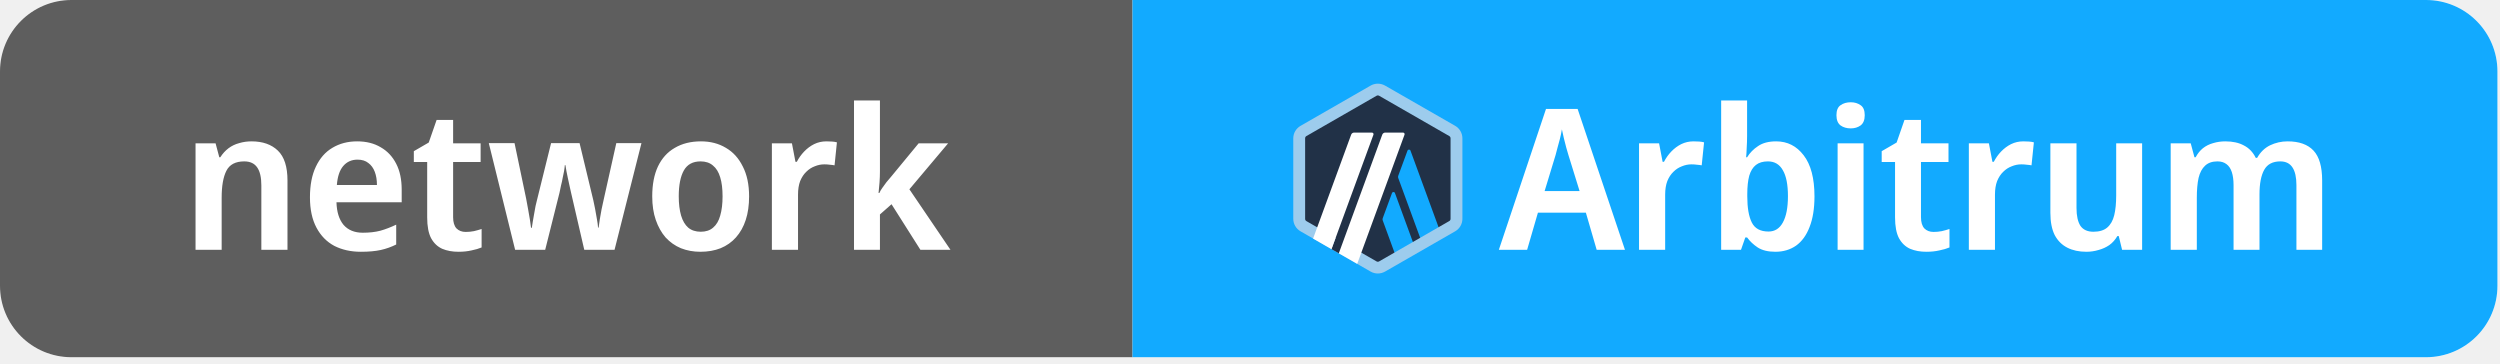
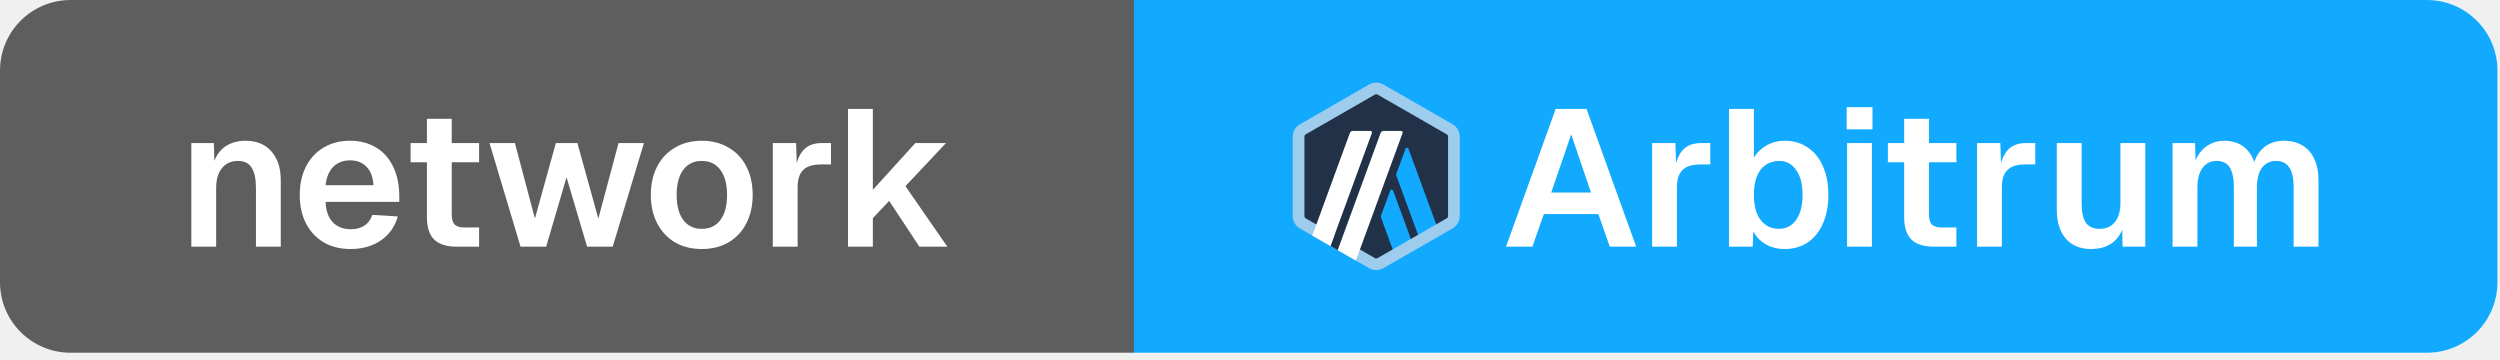
- <svg xmlns="http://www.w3.org/2000/svg" width="158" height="23" viewBox="0 0 158 23" fill="none">
+ <svg xmlns="http://www.w3.org/2000/svg" width="160" height="23" viewBox="0 0 160 23" fill="none">
  <g clip-path="url(#clip0_456_503)">
-     <rect width="157.838" height="22.576" rx="4.515" fill="white" />
-     <rect width="71.576" height="22.576" fill="#5E5E5E" />
-     <path d="M15.896 8.934C16.6 8.934 17.155 9.128 17.56 9.517C17.966 9.906 18.169 10.536 18.169 11.405V15.788H16.517V11.715C16.517 11.21 16.43 10.834 16.257 10.585C16.083 10.329 15.81 10.2 15.437 10.2C14.883 10.2 14.506 10.399 14.307 10.796C14.108 11.185 14.009 11.752 14.009 12.497V15.788H12.358V9.058H13.624L13.86 9.94H13.922C14.071 9.708 14.245 9.517 14.444 9.368C14.643 9.219 14.866 9.112 15.114 9.046C15.363 8.971 15.623 8.934 15.896 8.934ZM22.569 8.934C23.148 8.934 23.645 9.058 24.059 9.306C24.481 9.546 24.808 9.894 25.04 10.349C25.272 10.796 25.387 11.343 25.387 11.988V12.783H21.265C21.282 13.396 21.431 13.871 21.712 14.211C22.002 14.542 22.407 14.708 22.929 14.708C23.343 14.708 23.711 14.666 24.034 14.583C24.357 14.492 24.692 14.364 25.04 14.198V15.453C24.725 15.61 24.398 15.726 24.059 15.8C23.72 15.875 23.302 15.912 22.805 15.912C22.176 15.912 21.617 15.788 21.129 15.54C20.648 15.283 20.272 14.898 19.999 14.385C19.726 13.871 19.589 13.234 19.589 12.473C19.589 11.703 19.713 11.057 19.961 10.536C20.21 10.006 20.557 9.608 21.004 9.344C21.46 9.07 21.981 8.934 22.569 8.934ZM22.594 10.089C22.221 10.089 21.919 10.225 21.687 10.498C21.464 10.763 21.331 11.161 21.29 11.69H23.823C23.823 11.376 23.777 11.098 23.686 10.858C23.595 10.618 23.459 10.432 23.277 10.3C23.103 10.159 22.875 10.089 22.594 10.089ZM29.432 14.658C29.614 14.658 29.788 14.641 29.953 14.608C30.127 14.567 30.288 14.521 30.438 14.472V15.639C30.264 15.713 30.053 15.775 29.804 15.825C29.556 15.883 29.279 15.912 28.972 15.912C28.592 15.912 28.252 15.85 27.954 15.726C27.656 15.593 27.42 15.37 27.246 15.055C27.081 14.741 26.998 14.302 26.998 13.739V10.238H26.154V9.555L27.097 9.008L27.594 7.58H28.637V9.058H30.375V10.238H28.637V13.727C28.637 14.041 28.707 14.277 28.848 14.434C28.997 14.583 29.192 14.658 29.432 14.658ZM36.082 12.137C36.049 11.988 36.016 11.839 35.983 11.69C35.95 11.533 35.917 11.38 35.883 11.231C35.85 11.082 35.821 10.941 35.797 10.809C35.772 10.676 35.751 10.552 35.734 10.436H35.697C35.689 10.552 35.672 10.681 35.648 10.821C35.623 10.954 35.594 11.094 35.561 11.243C35.536 11.392 35.503 11.546 35.461 11.703C35.428 11.86 35.395 12.017 35.362 12.175L34.456 15.788H32.556L30.892 9.046H32.519L33.251 12.547C33.292 12.771 33.334 12.994 33.375 13.218C33.417 13.441 33.454 13.656 33.487 13.863C33.52 14.062 33.545 14.24 33.562 14.397H33.611C33.628 14.29 33.648 14.157 33.673 14C33.698 13.834 33.727 13.669 33.76 13.503C33.793 13.329 33.822 13.168 33.847 13.019C33.88 12.87 33.909 12.75 33.934 12.659L34.828 9.046H36.629L37.498 12.659C37.531 12.8 37.568 12.977 37.609 13.193C37.651 13.4 37.688 13.611 37.721 13.826C37.763 14.041 37.787 14.227 37.796 14.385H37.833C37.849 14.236 37.874 14.062 37.907 13.863C37.941 13.665 37.978 13.454 38.019 13.23C38.069 12.998 38.118 12.771 38.168 12.547L38.95 9.046H40.54L38.839 15.788H36.926L36.082 12.137ZM47.343 12.411C47.343 12.973 47.272 13.47 47.131 13.9C46.991 14.331 46.784 14.699 46.511 15.006C46.246 15.304 45.923 15.531 45.542 15.688C45.161 15.838 44.735 15.912 44.263 15.912C43.825 15.912 43.415 15.838 43.034 15.688C42.661 15.531 42.339 15.304 42.065 15.006C41.8 14.699 41.594 14.331 41.445 13.9C41.296 13.47 41.221 12.973 41.221 12.411C41.221 11.665 41.341 11.036 41.581 10.523C41.83 10.002 42.185 9.608 42.649 9.344C43.113 9.07 43.663 8.934 44.3 8.934C44.896 8.934 45.422 9.07 45.877 9.344C46.333 9.608 46.689 10.002 46.945 10.523C47.21 11.036 47.343 11.665 47.343 12.411ZM42.897 12.411C42.897 12.882 42.947 13.288 43.046 13.627C43.146 13.959 43.295 14.211 43.493 14.385C43.7 14.559 43.965 14.646 44.288 14.646C44.611 14.646 44.872 14.559 45.07 14.385C45.277 14.211 45.426 13.959 45.517 13.627C45.617 13.288 45.666 12.882 45.666 12.411C45.666 11.93 45.617 11.529 45.517 11.206C45.418 10.875 45.265 10.627 45.058 10.461C44.859 10.287 44.598 10.2 44.276 10.2C43.787 10.2 43.435 10.391 43.22 10.771C43.005 11.152 42.897 11.699 42.897 12.411ZM52.223 8.934C52.339 8.934 52.459 8.938 52.583 8.946C52.707 8.955 52.81 8.971 52.893 8.996L52.744 10.449C52.661 10.432 52.562 10.42 52.446 10.411C52.339 10.395 52.223 10.387 52.099 10.387C51.892 10.387 51.689 10.428 51.49 10.511C51.291 10.585 51.113 10.701 50.956 10.858C50.799 11.007 50.671 11.202 50.571 11.442C50.48 11.682 50.435 11.968 50.435 12.299V15.788H48.783V9.058H50.05L50.273 10.225H50.36C50.484 9.985 50.638 9.77 50.82 9.58C51.01 9.381 51.221 9.224 51.453 9.108C51.693 8.992 51.95 8.934 52.223 8.934ZM55.612 10.834C55.612 11.049 55.604 11.277 55.587 11.517C55.571 11.748 55.55 11.976 55.525 12.199H55.575C55.616 12.1 55.678 11.992 55.761 11.877C55.844 11.752 55.931 11.632 56.022 11.517C56.121 11.392 56.216 11.281 56.307 11.181L58.058 9.058H59.921L57.474 11.963L60.07 15.788H58.17L56.345 12.907L55.612 13.553V15.788H53.973V6.351H55.612V10.834Z" fill="white" />
-     <rect width="86.262" height="22.576" transform="translate(71.5758)" fill="#12AAFF" />
+     <rect width="159.838" height="22.576" rx="4.515" fill="white" />
+     <rect width="72.576" height="22.576" fill="#5E5E5E" />
+     <path d="M12.245 9.157H13.685L13.747 11.02L13.561 10.945C13.66 10.283 13.9 9.795 14.281 9.48C14.662 9.166 15.138 9.008 15.709 9.008C16.421 9.008 16.976 9.236 17.373 9.691C17.77 10.146 17.969 10.759 17.969 11.529V15.788H16.38V12.038C16.38 11.45 16.289 11.016 16.106 10.734C15.933 10.444 15.639 10.3 15.225 10.3C14.794 10.3 14.455 10.453 14.207 10.759C13.958 11.057 13.834 11.483 13.834 12.038V15.788H12.245V9.157ZM22.438 15.937C21.784 15.937 21.212 15.796 20.724 15.515C20.236 15.225 19.855 14.819 19.582 14.298C19.317 13.776 19.184 13.168 19.184 12.473C19.184 11.786 19.317 11.181 19.582 10.66C19.855 10.13 20.232 9.724 20.712 9.443C21.2 9.153 21.763 9.008 22.4 9.008C23.029 9.008 23.58 9.149 24.052 9.431C24.532 9.712 24.9 10.122 25.157 10.66C25.422 11.198 25.554 11.831 25.554 12.559V12.92H20.836C20.861 13.491 21.014 13.925 21.295 14.223C21.585 14.521 21.97 14.67 22.45 14.67C22.806 14.67 23.1 14.592 23.332 14.434C23.563 14.277 23.729 14.05 23.828 13.752L25.455 13.851C25.281 14.496 24.925 15.006 24.387 15.378C23.849 15.751 23.199 15.937 22.438 15.937ZM23.903 11.852C23.87 11.33 23.721 10.937 23.456 10.672C23.191 10.399 22.839 10.262 22.4 10.262C21.97 10.262 21.614 10.399 21.332 10.672C21.059 10.945 20.894 11.338 20.836 11.852H23.903ZM29.247 15.788C28.584 15.788 28.096 15.635 27.782 15.328C27.475 15.022 27.322 14.542 27.322 13.888V7.605H28.911V13.739C28.911 14.037 28.974 14.248 29.098 14.372C29.23 14.496 29.441 14.559 29.731 14.559H30.662V15.788H29.247ZM26.279 9.157H30.662V10.387H26.279V9.157ZM31.329 9.157H32.955L34.234 13.987L35.575 9.157H36.953L38.294 13.987L39.586 9.157H41.212L39.213 15.788H37.574L36.258 11.343L34.955 15.788H33.316L31.329 9.157ZM44.919 15.937C44.265 15.937 43.694 15.796 43.205 15.515C42.717 15.225 42.336 14.819 42.063 14.298C41.79 13.776 41.653 13.168 41.653 12.473C41.653 11.777 41.79 11.169 42.063 10.647C42.336 10.126 42.717 9.724 43.205 9.443C43.694 9.153 44.265 9.008 44.919 9.008C45.565 9.008 46.132 9.153 46.62 9.443C47.117 9.724 47.497 10.126 47.762 10.647C48.035 11.169 48.172 11.777 48.172 12.473C48.172 13.168 48.035 13.776 47.762 14.298C47.497 14.819 47.117 15.225 46.62 15.515C46.132 15.796 45.565 15.937 44.919 15.937ZM44.919 14.646C45.432 14.646 45.829 14.455 46.111 14.074C46.392 13.694 46.533 13.16 46.533 12.473C46.533 11.794 46.392 11.264 46.111 10.883C45.829 10.494 45.432 10.3 44.919 10.3C44.406 10.3 44.008 10.49 43.727 10.871C43.445 11.252 43.305 11.786 43.305 12.473C43.305 13.16 43.445 13.694 43.727 14.074C44.008 14.455 44.406 14.646 44.919 14.646ZM49.459 9.157H50.949L51.011 10.995L50.874 10.97C50.973 10.341 51.16 9.882 51.433 9.592C51.706 9.302 52.087 9.157 52.575 9.157H53.184V10.523H52.563C52.215 10.523 51.929 10.573 51.706 10.672C51.491 10.771 51.325 10.929 51.209 11.144C51.102 11.359 51.048 11.632 51.048 11.963V15.788H49.459V9.157ZM54.272 6.972H55.862V12.15L58.581 9.157H60.543L57.948 11.914L60.63 15.788H58.842L56.905 12.857L55.862 13.963V15.788H54.272V6.972Z" fill="white" />
+     <rect width="87.262" height="22.576" transform="translate(72.5758)" fill="#12AAFF" />
    <g clip-path="url(#clip1_456_503)">
-       <path d="M82.141 8.936V13.642C82.141 13.941 82.301 14.22 82.564 14.367L86.656 16.719C86.916 16.87 87.24 16.87 87.499 16.719L91.595 14.367C91.855 14.217 92.018 13.941 92.018 13.642V8.936C92.018 8.638 91.858 8.359 91.595 8.208L87.499 5.857C87.24 5.706 86.916 5.706 86.656 5.857L82.561 8.208C82.304 8.359 82.141 8.635 82.141 8.936Z" fill="#213147" />
-       <path d="M87.974 12.201L87.388 13.793C87.371 13.836 87.371 13.887 87.388 13.93L88.391 16.671L89.554 16.003L88.16 12.198C88.128 12.113 88.005 12.113 87.974 12.201Z" fill="#12AAFF" />
-       <path d="M89.143 9.519C89.111 9.431 88.989 9.431 88.954 9.519L88.368 11.111C88.351 11.157 88.351 11.205 88.368 11.248L90.014 15.738L91.178 15.07L89.143 9.519Z" fill="#12AAFF" />
-       <path d="M87.079 6.03C87.108 6.03 87.136 6.039 87.162 6.053L91.592 8.598C91.644 8.626 91.675 8.68 91.675 8.74V13.83C91.675 13.89 91.644 13.944 91.592 13.972L87.162 16.52C87.136 16.534 87.108 16.543 87.079 16.543C87.051 16.543 87.022 16.534 86.996 16.52L82.567 13.975C82.515 13.947 82.484 13.893 82.484 13.833V8.74C82.484 8.68 82.515 8.626 82.567 8.598L86.996 6.053C87.022 6.039 87.051 6.03 87.079 6.03ZM87.079 5.288C86.922 5.288 86.762 5.33 86.622 5.41L82.192 7.955C81.912 8.117 81.735 8.416 81.735 8.74V13.83C81.735 14.154 81.909 14.456 82.192 14.618L86.622 17.163C86.762 17.245 86.919 17.285 87.079 17.285C87.239 17.285 87.397 17.242 87.537 17.163L91.967 14.618C92.249 14.456 92.424 14.157 92.424 13.83V8.74C92.424 8.416 92.249 8.114 91.967 7.952L87.537 5.41C87.394 5.33 87.237 5.288 87.079 5.288Z" fill="#9DCCED" />
-       <path d="M84.15 15.744L84.559 14.635L85.376 15.312L84.613 16.008L84.15 15.744Z" fill="#213147" />
-       <path d="M86.705 8.379H85.582C85.499 8.379 85.422 8.43 85.393 8.51L82.987 15.078L84.15 15.747L86.802 8.512C86.825 8.447 86.776 8.379 86.705 8.379Z" fill="white" />
-       <path d="M88.671 8.379H87.548C87.465 8.379 87.388 8.43 87.359 8.51L84.613 16.008L85.776 16.676L88.766 8.512C88.791 8.447 88.74 8.379 88.671 8.379Z" fill="white" />
+       <path d="M83.141 8.936V13.642C83.141 13.941 83.301 14.22 83.564 14.367L87.656 16.719C87.916 16.87 88.24 16.87 88.499 16.719L92.595 14.367C92.855 14.217 93.018 13.941 93.018 13.642V8.936C93.018 8.638 92.858 8.359 92.595 8.208L88.499 5.857C88.24 5.706 87.916 5.706 87.656 5.857L83.561 8.208C83.304 8.359 83.141 8.635 83.141 8.936Z" fill="#213147" />
+       <path d="M88.974 12.201L88.388 13.793C88.371 13.836 88.371 13.887 88.388 13.93L89.391 16.671L90.554 16.003L89.16 12.198C89.128 12.113 89.005 12.113 88.974 12.201Z" fill="#12AAFF" />
+       <path d="M90.143 9.519C90.111 9.431 89.989 9.431 89.954 9.519L89.368 11.111C89.351 11.157 89.351 11.205 89.368 11.248L91.014 15.738L92.178 15.07L90.143 9.519Z" fill="#12AAFF" />
+       <path d="M88.079 6.03C88.108 6.03 88.136 6.039 88.162 6.053L92.592 8.598C92.644 8.626 92.675 8.68 92.675 8.74V13.83C92.675 13.89 92.644 13.944 92.592 13.972L88.162 16.52C88.136 16.534 88.108 16.543 88.079 16.543C88.051 16.543 88.022 16.534 87.996 16.52L83.567 13.975C83.515 13.947 83.484 13.893 83.484 13.833V8.74C83.484 8.68 83.515 8.626 83.567 8.598L87.996 6.053C88.022 6.039 88.051 6.03 88.079 6.03ZM88.079 5.288C87.922 5.288 87.762 5.33 87.622 5.41L83.192 7.955C82.912 8.117 82.735 8.416 82.735 8.74V13.83C82.735 14.154 82.909 14.456 83.192 14.618L87.622 17.163C87.762 17.245 87.919 17.285 88.079 17.285C88.239 17.285 88.397 17.242 88.537 17.163L92.967 14.618C93.249 14.456 93.424 14.157 93.424 13.83V8.74C93.424 8.416 93.249 8.114 92.967 7.952L88.537 5.41C88.394 5.33 88.237 5.288 88.079 5.288Z" fill="#9DCCED" />
+       <path d="M85.15 15.744L85.559 14.635L86.376 15.312L85.613 16.008L85.15 15.744Z" fill="#213147" />
+       <path d="M87.705 8.379H86.582C86.499 8.379 86.422 8.43 86.393 8.51L83.987 15.078L85.15 15.747L87.802 8.512C87.825 8.447 87.776 8.379 87.705 8.379Z" fill="white" />
+       <path d="M89.671 8.379H88.548C88.465 8.379 88.388 8.43 88.359 8.51L85.613 16.008L86.776 16.676L89.766 8.512C89.791 8.447 89.74 8.379 89.671 8.379Z" fill="white" />
    </g>
-     <path d="M100.91 15.788L100.227 13.441H97.197L96.514 15.788H94.727L97.707 6.885H99.706L102.698 15.788H100.91ZM99.122 9.791C99.089 9.658 99.043 9.501 98.985 9.319C98.936 9.128 98.886 8.934 98.836 8.735C98.795 8.537 98.754 8.35 98.712 8.176C98.679 8.375 98.638 8.574 98.588 8.772C98.538 8.963 98.489 9.145 98.439 9.319C98.398 9.493 98.356 9.65 98.315 9.791L97.62 12.075H99.83L99.122 9.791ZM107.026 8.934C107.142 8.934 107.262 8.938 107.387 8.946C107.511 8.955 107.614 8.971 107.697 8.996L107.548 10.449C107.465 10.432 107.366 10.42 107.25 10.411C107.142 10.395 107.026 10.387 106.902 10.387C106.695 10.387 106.493 10.428 106.294 10.511C106.095 10.585 105.917 10.701 105.76 10.858C105.603 11.007 105.474 11.202 105.375 11.442C105.284 11.682 105.238 11.968 105.238 12.299V15.788H103.587V9.058H104.854L105.077 10.225H105.164C105.288 9.985 105.441 9.77 105.623 9.58C105.814 9.381 106.025 9.224 106.257 9.108C106.497 8.992 106.753 8.934 107.026 8.934ZM110.416 8.586C110.416 8.851 110.408 9.108 110.391 9.356C110.383 9.604 110.37 9.799 110.354 9.94H110.416C110.59 9.658 110.821 9.422 111.111 9.232C111.401 9.033 111.782 8.934 112.253 8.934C112.965 8.934 113.545 9.228 113.992 9.815C114.447 10.403 114.675 11.268 114.675 12.411C114.675 13.18 114.571 13.826 114.364 14.348C114.166 14.869 113.88 15.262 113.508 15.527C113.135 15.784 112.7 15.912 112.204 15.912C111.74 15.912 111.368 15.821 111.086 15.639C110.813 15.457 110.59 15.246 110.416 15.006H110.304L110.031 15.788H108.777V6.351H110.416V8.586ZM111.732 10.2C111.417 10.2 111.165 10.275 110.975 10.424C110.784 10.573 110.643 10.8 110.552 11.107C110.47 11.413 110.428 11.802 110.428 12.274V12.411C110.428 13.131 110.523 13.681 110.714 14.062C110.904 14.443 111.256 14.633 111.769 14.633C112.167 14.633 112.469 14.443 112.676 14.062C112.891 13.673 112.998 13.118 112.998 12.398C112.998 11.67 112.891 11.123 112.676 10.759C112.469 10.387 112.154 10.2 111.732 10.2ZM117.776 9.058V15.788H116.137V9.058H117.776ZM116.969 6.463C117.209 6.463 117.416 6.525 117.59 6.649C117.764 6.765 117.851 6.976 117.851 7.282C117.851 7.58 117.764 7.796 117.59 7.928C117.416 8.052 117.209 8.114 116.969 8.114C116.713 8.114 116.497 8.052 116.324 7.928C116.15 7.796 116.063 7.58 116.063 7.282C116.063 6.976 116.15 6.765 116.324 6.649C116.497 6.525 116.713 6.463 116.969 6.463ZM122.201 14.658C122.383 14.658 122.557 14.641 122.722 14.608C122.896 14.567 123.058 14.521 123.207 14.472V15.639C123.033 15.713 122.822 15.775 122.573 15.825C122.325 15.883 122.048 15.912 121.742 15.912C121.361 15.912 121.021 15.85 120.723 15.726C120.425 15.593 120.189 15.37 120.016 15.055C119.85 14.741 119.767 14.302 119.767 13.739V10.238H118.923V9.555L119.867 9.008L120.363 7.58H121.406V9.058H123.145V10.238H121.406V13.727C121.406 14.041 121.477 14.277 121.617 14.434C121.766 14.583 121.961 14.658 122.201 14.658ZM127.87 8.934C127.986 8.934 128.106 8.938 128.231 8.946C128.355 8.955 128.458 8.971 128.541 8.996L128.392 10.449C128.309 10.432 128.21 10.42 128.094 10.411C127.986 10.395 127.87 10.387 127.746 10.387C127.539 10.387 127.337 10.428 127.138 10.511C126.939 10.585 126.761 10.701 126.604 10.858C126.447 11.007 126.318 11.202 126.219 11.442C126.128 11.682 126.082 11.968 126.082 12.299V15.788H124.431V9.058H125.698L125.921 10.225H126.008C126.132 9.985 126.285 9.77 126.467 9.58C126.658 9.381 126.869 9.224 127.101 9.108C127.341 8.992 127.597 8.934 127.87 8.934ZM135.382 9.058V15.788H134.116L133.905 14.919H133.818C133.685 15.15 133.516 15.341 133.309 15.49C133.102 15.631 132.874 15.734 132.626 15.8C132.377 15.875 132.121 15.912 131.856 15.912C131.392 15.912 130.991 15.825 130.651 15.651C130.312 15.477 130.047 15.213 129.857 14.857C129.675 14.492 129.584 14.025 129.584 13.454V9.058H131.235V13.143C131.235 13.64 131.318 14.016 131.483 14.273C131.657 14.521 131.93 14.646 132.303 14.646C132.675 14.646 132.965 14.559 133.172 14.385C133.387 14.203 133.536 13.942 133.619 13.602C133.702 13.263 133.743 12.845 133.743 12.348V9.058H135.382ZM144.575 8.934C145.304 8.934 145.85 9.128 146.214 9.517C146.578 9.906 146.76 10.536 146.76 11.405V15.788H145.134V11.703C145.134 11.206 145.051 10.834 144.886 10.585C144.72 10.329 144.463 10.2 144.116 10.2C143.636 10.2 143.296 10.378 143.098 10.734C142.899 11.09 142.8 11.608 142.8 12.286V15.788H141.161V11.703C141.161 11.372 141.123 11.094 141.049 10.871C140.974 10.647 140.863 10.482 140.714 10.374C140.565 10.258 140.374 10.2 140.142 10.2C139.811 10.2 139.551 10.291 139.36 10.473C139.17 10.647 139.033 10.904 138.95 11.243C138.876 11.583 138.839 12.001 138.839 12.497V15.788H137.187V9.058H138.454L138.69 9.94H138.764C138.888 9.708 139.041 9.517 139.224 9.368C139.414 9.219 139.629 9.112 139.869 9.046C140.118 8.971 140.374 8.934 140.639 8.934C141.111 8.934 141.504 9.021 141.819 9.195C142.141 9.36 142.39 9.621 142.564 9.977H142.651C142.857 9.613 143.131 9.348 143.47 9.182C143.818 9.017 144.186 8.934 144.575 8.934Z" fill="white" />
+     <path d="M99.563 6.972H101.538L104.716 15.788H103.028L102.295 13.702H98.806L98.073 15.788H96.385L99.563 6.972ZM101.823 12.324L100.557 8.599L99.278 12.324H101.823ZM105.735 9.157H107.225L107.287 10.995L107.151 10.97C107.25 10.341 107.436 9.882 107.709 9.592C107.983 9.302 108.363 9.157 108.852 9.157H109.46V10.523H108.839C108.492 10.523 108.206 10.573 107.983 10.672C107.767 10.771 107.602 10.929 107.486 11.144C107.378 11.359 107.325 11.632 107.325 11.963V15.788H105.735V9.157ZM114.222 15.937C113.766 15.937 113.365 15.838 113.017 15.639C112.67 15.44 112.401 15.163 112.21 14.807L112.173 15.788H110.658V6.972H112.248V10.101C112.43 9.778 112.695 9.517 113.042 9.319C113.398 9.112 113.791 9.008 114.222 9.008C114.785 9.008 115.277 9.153 115.699 9.443C116.122 9.724 116.444 10.126 116.668 10.647C116.9 11.169 117.016 11.777 117.016 12.473C117.016 13.168 116.9 13.776 116.668 14.298C116.444 14.819 116.122 15.225 115.699 15.515C115.277 15.796 114.785 15.937 114.222 15.937ZM113.862 14.646C114.317 14.646 114.681 14.455 114.954 14.074C115.228 13.685 115.364 13.151 115.364 12.473C115.364 11.794 115.228 11.264 114.954 10.883C114.689 10.494 114.329 10.3 113.874 10.3C113.535 10.3 113.241 10.387 112.993 10.56C112.752 10.726 112.566 10.974 112.434 11.305C112.31 11.628 112.248 12.017 112.248 12.473C112.248 12.92 112.31 13.309 112.434 13.64C112.566 13.963 112.752 14.211 112.993 14.385C113.233 14.559 113.522 14.646 113.862 14.646ZM118.212 9.157H119.802V15.788H118.212V9.157ZM118.188 6.86H119.839V8.276H118.188V6.86ZM123.792 15.788C123.13 15.788 122.641 15.635 122.327 15.328C122.02 15.022 121.867 14.542 121.867 13.888V7.605H123.457V13.739C123.457 14.037 123.519 14.248 123.643 14.372C123.775 14.496 123.986 14.559 124.276 14.559H125.207V15.788H123.792ZM120.824 9.157H125.207V10.387H120.824V9.157ZM126.531 9.157H128.021L128.083 10.995L127.946 10.97C128.045 10.341 128.232 9.882 128.505 9.592C128.778 9.302 129.159 9.157 129.647 9.157H130.256V10.523H129.635C129.287 10.523 129.002 10.573 128.778 10.672C128.563 10.771 128.397 10.929 128.281 11.144C128.174 11.359 128.12 11.632 128.12 11.963V15.788H126.531V9.157ZM133.821 15.937C133.142 15.937 132.608 15.717 132.219 15.279C131.83 14.832 131.636 14.215 131.636 13.429V9.157H133.225V13.031C133.225 13.586 133.316 13.996 133.498 14.261C133.688 14.517 133.974 14.646 134.355 14.646C134.785 14.646 135.116 14.505 135.348 14.223C135.588 13.934 135.708 13.516 135.708 12.969V9.157H137.298V15.788H135.845L135.808 13.963L136.006 14.025C135.907 14.654 135.671 15.13 135.298 15.453C134.926 15.775 134.433 15.937 133.821 15.937ZM139.044 9.157H140.485L140.534 10.784L140.385 10.709C140.46 10.362 140.588 10.06 140.77 9.803C140.961 9.546 141.188 9.352 141.453 9.219C141.726 9.079 142.024 9.008 142.347 9.008C142.902 9.008 143.353 9.166 143.701 9.48C144.057 9.795 144.28 10.233 144.371 10.796H144.16C144.268 10.225 144.495 9.786 144.843 9.48C145.191 9.166 145.633 9.008 146.172 9.008C146.627 9.008 147.02 9.108 147.351 9.306C147.682 9.497 147.935 9.782 148.109 10.163C148.291 10.536 148.382 10.991 148.382 11.529V15.788H146.792V11.939C146.792 11.392 146.697 10.983 146.507 10.709C146.325 10.436 146.043 10.3 145.662 10.3C145.406 10.3 145.186 10.366 145.004 10.498C144.822 10.631 144.682 10.825 144.582 11.082C144.491 11.33 144.446 11.632 144.446 11.988V15.788H142.968V11.988C142.968 11.425 142.881 11.003 142.707 10.722C142.533 10.44 142.252 10.3 141.863 10.3C141.606 10.3 141.387 10.366 141.205 10.498C141.023 10.631 140.882 10.825 140.783 11.082C140.683 11.338 140.634 11.641 140.634 11.988V15.788H139.044V9.157Z" fill="white" />
  </g>
  <defs>
    <clipPath id="clip0_456_503">
-       <rect width="157.838" height="22.576" rx="4.515" fill="white" />
+       <rect width="159.838" height="22.576" rx="4.515" fill="white" />
    </clipPath>
    <clipPath id="clip1_456_503">
-       <rect width="10.686" height="12" fill="white" transform="translate(81.7349 5.28784)" />
+       <rect width="10.686" height="12" fill="white" transform="translate(82.7349 5.28784)" />
    </clipPath>
  </defs>
</svg>
